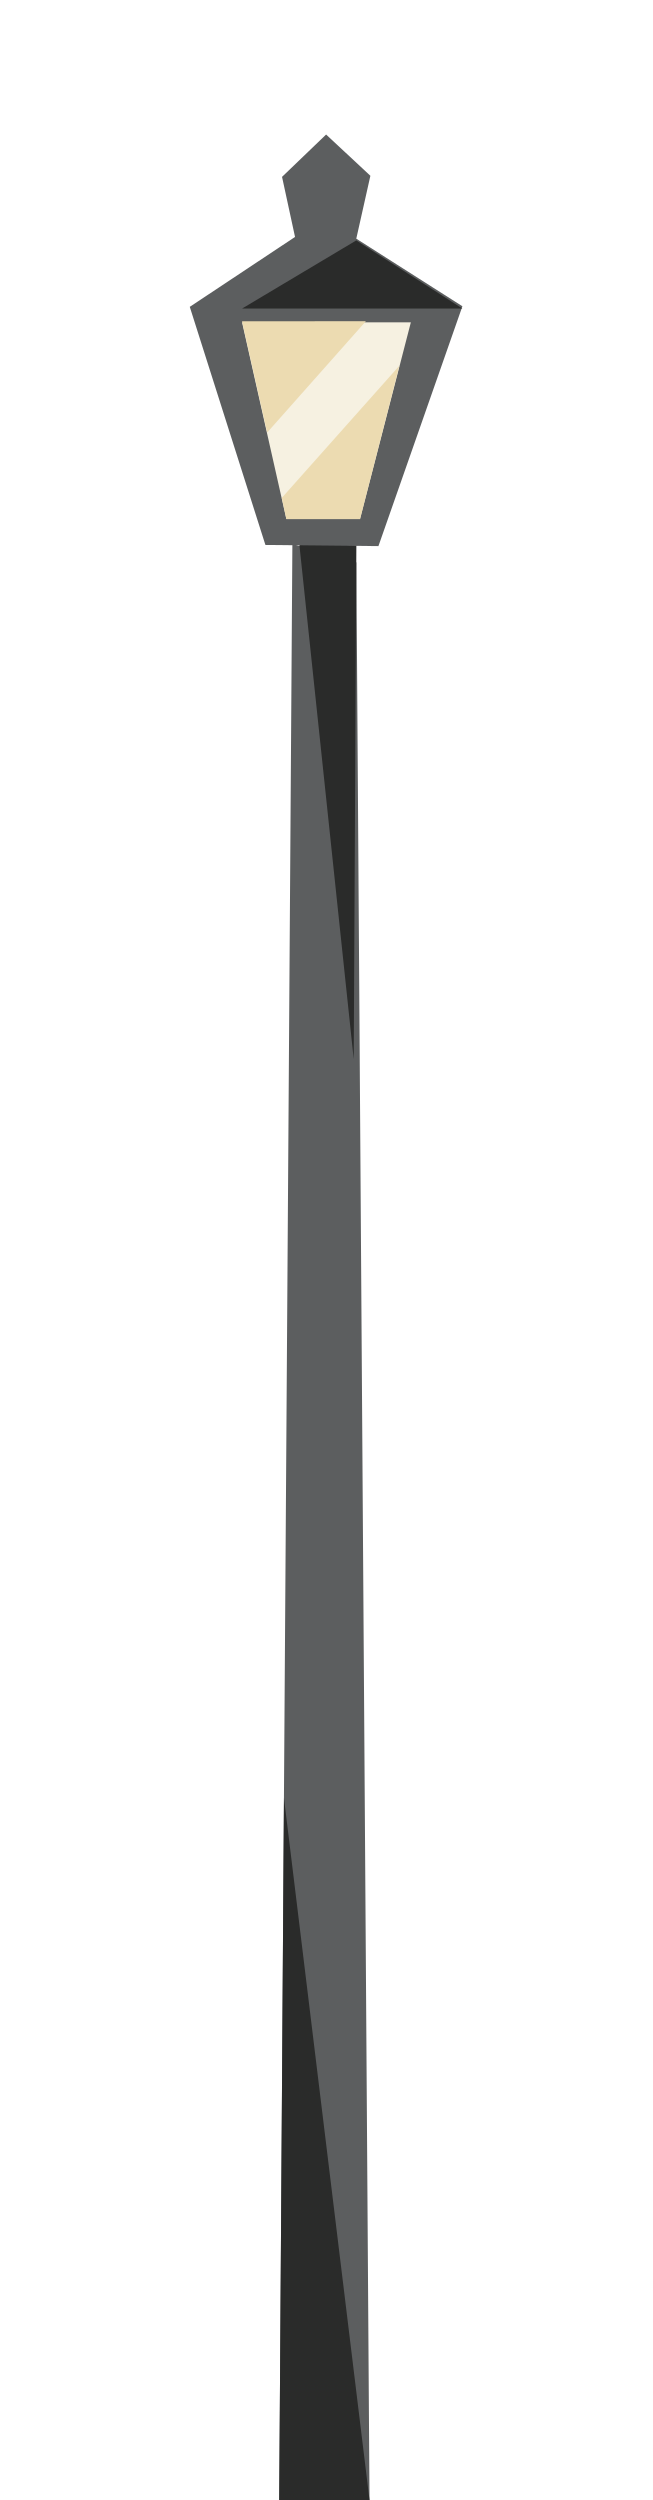
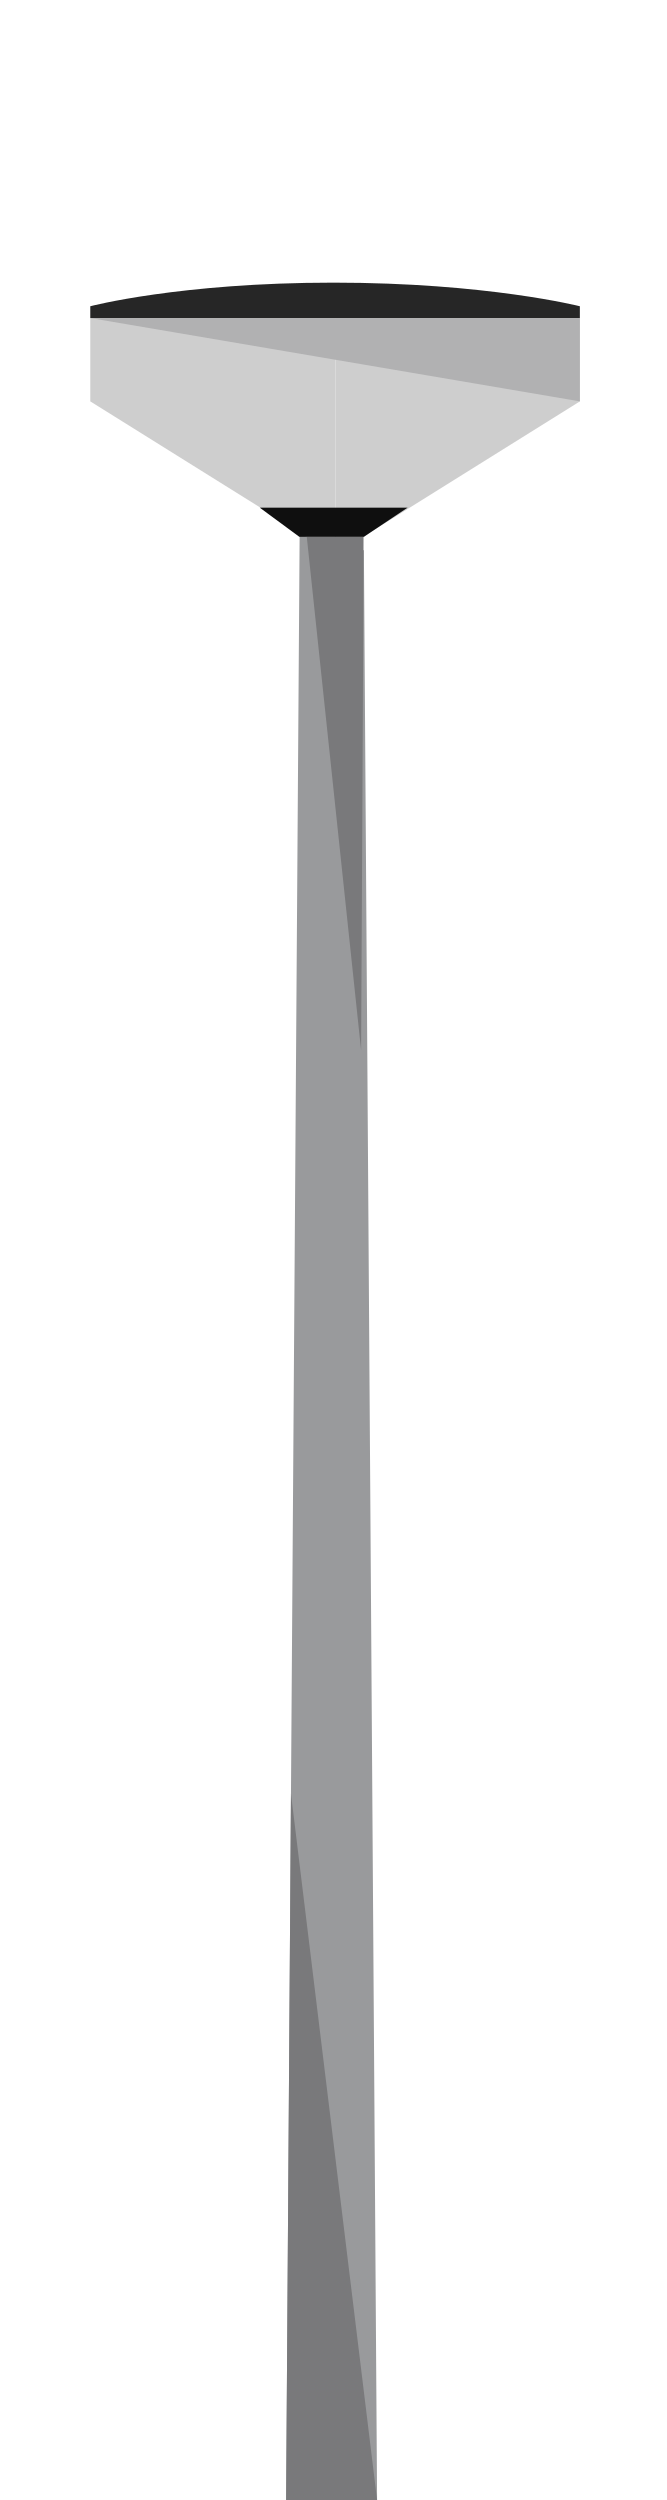
- <svg xmlns="http://www.w3.org/2000/svg" width="100%" height="100%" viewBox="0 0 120 460" version="1.1" xml:space="preserve" style="fill-rule:evenodd;clip-rule:evenodd;stroke-linejoin:round;stroke-miterlimit:2;">
-   <g id="lamppost-center" transform="matrix(0.635,0,0,0.635,-0.96,-27.68)">
-     <g id="post">
-       <g transform="matrix(1,0,0,1,47.5,0)">
-         <path d="M34.918,768L61.081,768L57.272,206.549L38.733,201.21L34.918,768Z" style="fill:rgb(92,94,95);fill-rule:nonzero;" />
-       </g>
-       <g transform="matrix(1,0,0,1,47.5,0)">
-         <path d="M34.918,768L61.081,768L36.297,564.604L34.918,768Z" style="fill:rgb(42,43,42);fill-rule:nonzero;" />
-       </g>
-       <g transform="matrix(1,0,0,1,47.5,0)">
-         <path d="M56.507,350.535L40.736,201.21L57.274,201.567L56.507,350.535Z" style="fill:rgb(42,43,42);fill-rule:nonzero;" />
-       </g>
-     </g>
-     <g id="lantern">
-       <g id="Lamp">
-         <g transform="matrix(1,0,0,1,47.5,0)">
-           <path d="M30.918,201.5L9,132.5L39.5,112.25L35.736,94.841L48.507,82.571L61.334,94.529L57.25,112.75L88,132.334L63.667,201.833" style="fill:rgb(92,94,95);fill-rule:nonzero;" />
+ <svg xmlns="http://www.w3.org/2000/svg" viewBox="0 0 96 360" width="96" height="360">
+   <style>tspan { white-space:pre }.shp0 { fill: #999a9c } .shp1 { fill: #79797b } .shp2 { fill: #cecece } .shp3 { fill: #262626 } .shp4 { fill: #0f0f0f } .shp5 { fill: #b1b1b2 } </style>
+   <g>
+     <g>
+       <g>
+         <g>
+           <path class="shp0" d="M41.2 360L54.3 360L52.4 79.25L43.15 76.6L41.2 360Z" />
        </g>
-         <g transform="matrix(1,0,0,1,47.5,0)">
-           <path d="M88,133L24.148,133L57.25,113.25L88,133Z" style="fill:rgb(42,43,42);fill-rule:nonzero;" />
+         <g>
+           <path class="shp1" d="M41.2 360L54.3 360L41.9 258.3L41.2 360Z" />
        </g>
-       </g>
-       <g id="Light-Window">
-         <g transform="matrix(1,0,0,1,47.5,0)">
-           <path d="M24.148,137L36.99,194L58.334,194L73.06,137L24.148,137Z" style="fill:rgb(246,241,225);fill-rule:nonzero;" />
-         </g>
-         <g transform="matrix(1,0,0,1,47.5,0)">
-           <path d="M24.148,136.69L31.433,168.92L60.037,136.66L24.148,136.69Z" style="fill:rgb(236,219,177);fill-rule:nonzero;" />
-         </g>
-         <g transform="matrix(1,0,0,1,47.5,0)">
-           <path d="M36.99,194L35.66,187.867L69.735,149.562L58.334,194L36.99,194Z" style="fill:rgb(236,219,177);fill-rule:nonzero;" />
+         <g>
+           <path class="shp1" d="M52 151.25L44.1 76.6L52.35 76.8C52.4 76.8 52 151.25 52 151.25Z" />
        </g>
      </g>
    </g>
  </g>
+   <path class="shp2" d="M48.3 45.8L13 45.8L13 57.8L43.1 76.6L44.1 77.3L48.3 77.3" />
+   <path class="shp2" d="M48.3 45.8L83.5 45.8L83.5 57.8L53.4 76.6L52.4 77.3L48.3 77.3" />
+   <path class="shp3" d="M83.5 45.8L83.5 44.1C83.5 44.1 70.1 40.7 48 40.7C25.9 40.7 13 44.1 13 44.1L13 45.8" />
+   <path class="shp4" d="M37.4 73.1L58.7 73.1L52.4 77.3L43.1 77.3L37.4 73.1Z" />
+   <path class="shp5" d="M83.5 45.8L13 45.8L83.5 57.8L83.5 45.8Z" />
</svg>
